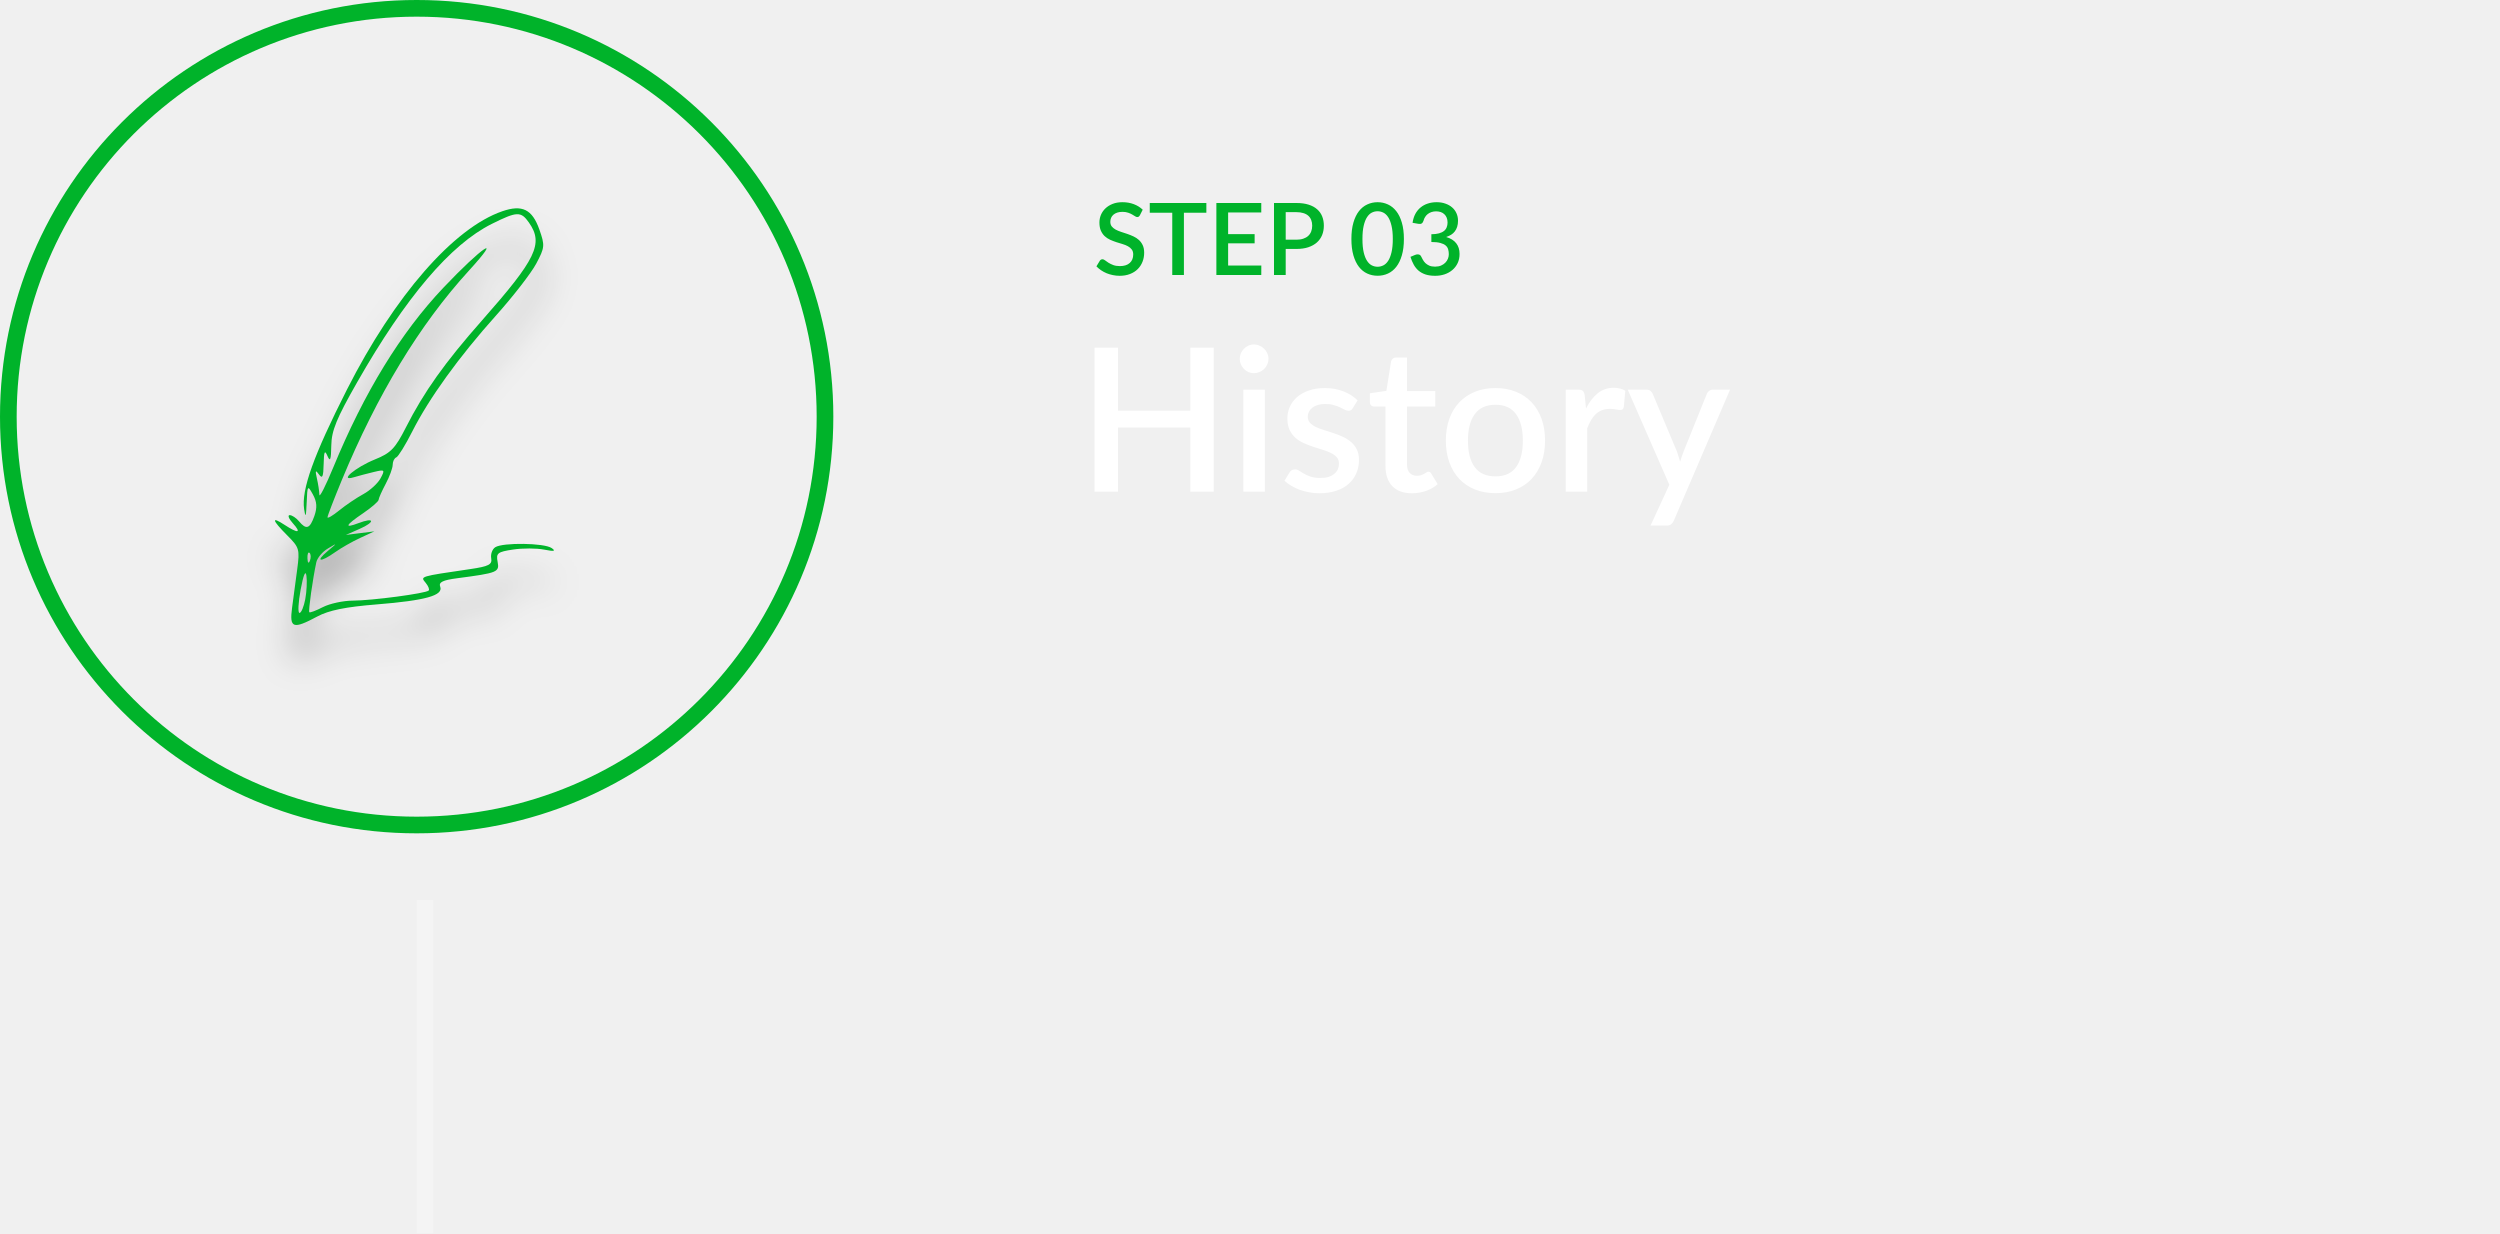
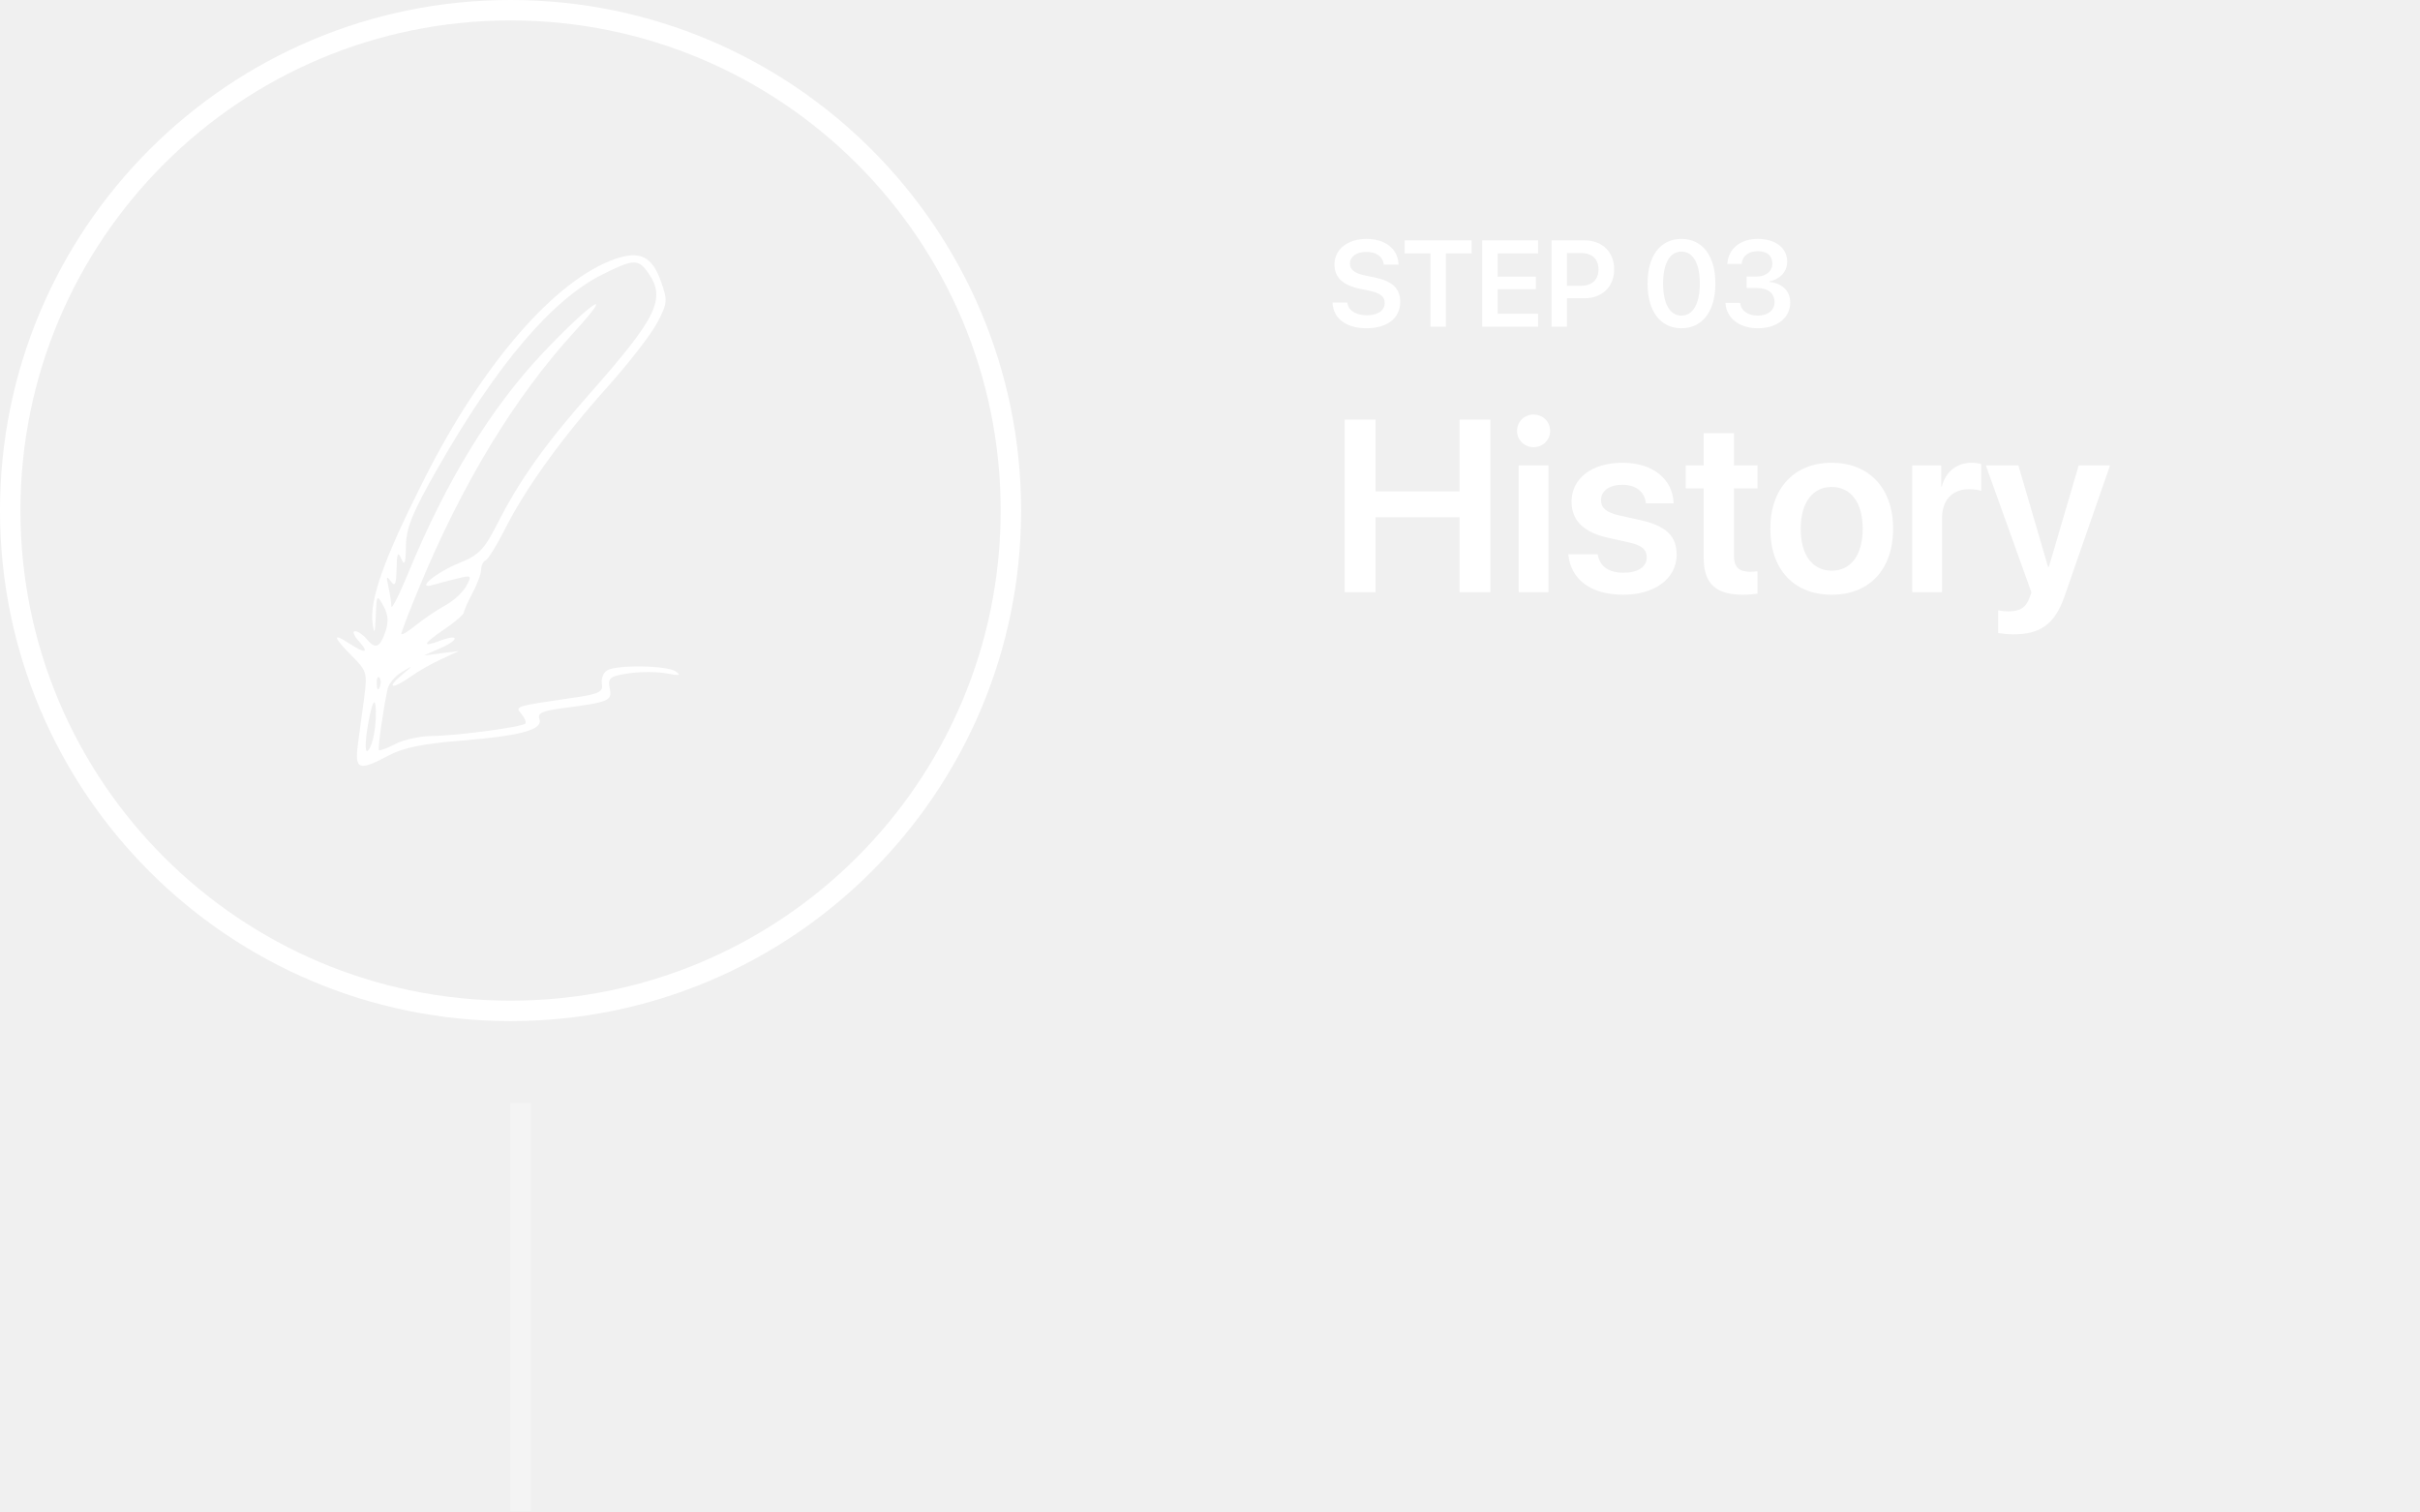
- <svg xmlns="http://www.w3.org/2000/svg" width="300" height="148" viewBox="0 0 300 148" fill="none">
-   <rect x="1" y="1" width="98" height="98" rx="49" stroke="#00B32A" stroke-width="2" />
-   <path d="M136.784 25.836C136.74 25.908 136.694 25.962 136.646 25.998C136.598 26.03 136.538 26.046 136.466 26.046C136.39 26.046 136.304 26.014 136.208 25.95C136.116 25.886 136 25.816 135.86 25.74C135.724 25.66 135.562 25.588 135.374 25.524C135.186 25.456 134.962 25.422 134.702 25.422C134.462 25.422 134.25 25.452 134.066 25.512C133.886 25.572 133.734 25.656 133.61 25.764C133.486 25.872 133.392 26 133.328 26.148C133.268 26.292 133.238 26.45 133.238 26.622C133.238 26.842 133.296 27.026 133.412 27.174C133.528 27.318 133.68 27.442 133.868 27.546C134.06 27.65 134.278 27.742 134.522 27.822C134.766 27.898 135.014 27.98 135.266 28.068C135.522 28.156 135.772 28.256 136.016 28.368C136.26 28.48 136.476 28.622 136.664 28.794C136.856 28.966 137.01 29.176 137.126 29.424C137.242 29.672 137.3 29.974 137.3 30.33C137.3 30.714 137.234 31.074 137.102 31.41C136.97 31.746 136.778 32.04 136.526 32.292C136.278 32.54 135.97 32.736 135.602 32.88C135.238 33.024 134.822 33.096 134.354 33.096C134.078 33.096 133.808 33.068 133.544 33.012C133.284 32.96 133.034 32.886 132.794 32.79C132.558 32.69 132.336 32.57 132.128 32.43C131.92 32.29 131.734 32.134 131.57 31.962L131.978 31.29C132.014 31.234 132.06 31.19 132.116 31.158C132.172 31.126 132.234 31.11 132.302 31.11C132.394 31.11 132.496 31.154 132.608 31.242C132.72 31.326 132.854 31.42 133.01 31.524C133.17 31.624 133.362 31.718 133.586 31.806C133.81 31.89 134.078 31.932 134.39 31.932C134.898 31.932 135.29 31.808 135.566 31.56C135.846 31.312 135.986 30.97 135.986 30.534C135.986 30.29 135.928 30.092 135.812 29.94C135.696 29.784 135.542 29.654 135.35 29.55C135.162 29.446 134.946 29.358 134.702 29.286C134.458 29.214 134.21 29.138 133.958 29.058C133.706 28.974 133.458 28.878 133.214 28.77C132.97 28.658 132.752 28.514 132.56 28.338C132.372 28.158 132.22 27.938 132.104 27.678C131.988 27.414 131.93 27.086 131.93 26.694C131.93 26.382 131.99 26.08 132.11 25.788C132.234 25.496 132.412 25.238 132.644 25.014C132.88 24.786 133.17 24.604 133.514 24.468C133.858 24.332 134.25 24.264 134.69 24.264C135.186 24.264 135.64 24.342 136.052 24.498C136.468 24.654 136.826 24.876 137.126 25.164L136.784 25.836ZM144.763 25.53H142.069V33H140.671V25.53H137.971V24.36H144.763V25.53ZM151.359 31.866L151.353 33H145.965V24.36H151.353V25.494H147.375V28.098H150.555V29.196H147.375V31.866H151.359ZM155.568 28.764C155.88 28.764 156.154 28.724 156.39 28.644C156.63 28.564 156.828 28.452 156.984 28.308C157.144 28.16 157.264 27.982 157.344 27.774C157.424 27.566 157.464 27.334 157.464 27.078C157.464 26.826 157.424 26.6 157.344 26.4C157.268 26.2 157.152 26.03 156.996 25.89C156.84 25.75 156.642 25.644 156.402 25.572C156.166 25.496 155.888 25.458 155.568 25.458H154.284V28.764H155.568ZM155.568 24.36C156.132 24.36 156.62 24.426 157.032 24.558C157.448 24.69 157.79 24.876 158.058 25.116C158.33 25.352 158.532 25.638 158.664 25.974C158.796 26.306 158.862 26.674 158.862 27.078C158.862 27.49 158.792 27.868 158.652 28.212C158.512 28.552 158.304 28.846 158.028 29.094C157.752 29.338 157.408 29.53 156.996 29.67C156.588 29.806 156.112 29.874 155.568 29.874H154.284V33H152.88V24.36H155.568ZM168.468 28.68C168.468 29.436 168.386 30.09 168.222 30.642C168.062 31.194 167.84 31.652 167.556 32.016C167.272 32.38 166.938 32.65 166.554 32.826C166.17 33.002 165.756 33.09 165.312 33.09C164.868 33.09 164.454 33.002 164.07 32.826C163.686 32.65 163.352 32.38 163.068 32.016C162.788 31.652 162.568 31.194 162.408 30.642C162.248 30.09 162.168 29.436 162.168 28.68C162.168 27.924 162.248 27.27 162.408 26.718C162.568 26.162 162.788 25.704 163.068 25.344C163.352 24.98 163.686 24.71 164.07 24.534C164.454 24.354 164.868 24.264 165.312 24.264C165.756 24.264 166.17 24.354 166.554 24.534C166.938 24.71 167.272 24.98 167.556 25.344C167.84 25.704 168.062 26.162 168.222 26.718C168.386 27.27 168.468 27.924 168.468 28.68ZM167.136 28.68C167.136 28.04 167.084 27.508 166.98 27.084C166.88 26.656 166.746 26.314 166.578 26.058C166.41 25.802 166.216 25.62 165.996 25.512C165.776 25.404 165.548 25.35 165.312 25.35C165.072 25.35 164.842 25.404 164.622 25.512C164.406 25.62 164.214 25.802 164.046 26.058C163.878 26.314 163.744 26.656 163.644 27.084C163.544 27.508 163.494 28.04 163.494 28.68C163.494 29.32 163.544 29.854 163.644 30.282C163.744 30.706 163.878 31.046 164.046 31.302C164.214 31.558 164.406 31.74 164.622 31.848C164.842 31.956 165.072 32.01 165.312 32.01C165.548 32.01 165.776 31.956 165.996 31.848C166.216 31.74 166.41 31.558 166.578 31.302C166.746 31.046 166.88 30.706 166.98 30.282C167.084 29.854 167.136 29.32 167.136 28.68ZM169.507 26.736C169.567 26.328 169.679 25.97 169.843 25.662C170.011 25.354 170.221 25.098 170.473 24.894C170.725 24.686 171.013 24.53 171.337 24.426C171.665 24.318 172.019 24.264 172.399 24.264C172.783 24.264 173.131 24.32 173.443 24.432C173.759 24.54 174.029 24.692 174.253 24.888C174.481 25.084 174.655 25.318 174.775 25.59C174.899 25.862 174.961 26.16 174.961 26.484C174.961 26.76 174.927 27.004 174.859 27.216C174.795 27.424 174.701 27.608 174.577 27.768C174.457 27.928 174.309 28.062 174.133 28.17C173.957 28.278 173.759 28.368 173.539 28.44C174.075 28.596 174.477 28.846 174.745 29.19C175.013 29.53 175.147 29.958 175.147 30.474C175.147 30.89 175.069 31.26 174.913 31.584C174.757 31.908 174.545 32.182 174.277 32.406C174.013 32.63 173.703 32.802 173.347 32.922C172.995 33.038 172.621 33.096 172.225 33.096C171.781 33.096 171.397 33.044 171.073 32.94C170.749 32.832 170.469 32.68 170.233 32.484C170.001 32.284 169.807 32.044 169.651 31.764C169.495 31.484 169.363 31.17 169.255 30.822L169.813 30.588C169.961 30.524 170.101 30.506 170.233 30.534C170.369 30.562 170.467 30.636 170.527 30.756C170.591 30.884 170.663 31.022 170.743 31.17C170.823 31.314 170.925 31.448 171.049 31.572C171.177 31.692 171.333 31.794 171.517 31.878C171.705 31.958 171.935 31.998 172.207 31.998C172.483 31.998 172.723 31.954 172.927 31.866C173.135 31.774 173.307 31.658 173.443 31.518C173.583 31.374 173.687 31.214 173.755 31.038C173.823 30.862 173.857 30.688 173.857 30.516C173.857 30.3 173.831 30.102 173.779 29.922C173.727 29.738 173.625 29.582 173.473 29.454C173.325 29.326 173.113 29.226 172.837 29.154C172.565 29.078 172.207 29.04 171.763 29.04V28.11C172.127 28.106 172.433 28.07 172.681 28.002C172.933 27.93 173.133 27.834 173.281 27.714C173.433 27.59 173.541 27.442 173.605 27.27C173.673 27.098 173.707 26.91 173.707 26.706C173.707 26.486 173.673 26.292 173.605 26.124C173.537 25.956 173.441 25.816 173.317 25.704C173.197 25.588 173.053 25.502 172.885 25.446C172.717 25.39 172.531 25.362 172.327 25.362C172.131 25.362 171.949 25.39 171.781 25.446C171.617 25.502 171.469 25.58 171.337 25.68C171.209 25.78 171.101 25.9 171.013 26.04C170.925 26.176 170.861 26.326 170.821 26.49C170.765 26.654 170.689 26.764 170.593 26.82C170.501 26.876 170.365 26.888 170.185 26.856L169.507 26.736Z" fill="#00B32A" />
-   <path d="M145.645 41.72V59H142.837V51.308H134.161V59H131.341V41.72H134.161V49.28H142.837V41.72H145.645ZM151.783 46.76V59H149.203V46.76H151.783ZM152.215 43.064C152.215 43.296 152.167 43.516 152.071 43.724C151.983 43.932 151.859 44.116 151.699 44.276C151.539 44.428 151.351 44.552 151.135 44.648C150.927 44.736 150.703 44.78 150.463 44.78C150.231 44.78 150.011 44.736 149.803 44.648C149.603 44.552 149.427 44.428 149.275 44.276C149.123 44.116 148.999 43.932 148.903 43.724C148.815 43.516 148.771 43.296 148.771 43.064C148.771 42.824 148.815 42.6 148.903 42.392C148.999 42.184 149.123 42.004 149.275 41.852C149.427 41.692 149.603 41.568 149.803 41.48C150.011 41.384 150.231 41.336 150.463 41.336C150.703 41.336 150.927 41.384 151.135 41.48C151.351 41.568 151.539 41.692 151.699 41.852C151.859 42.004 151.983 42.184 152.071 42.392C152.167 42.6 152.215 42.824 152.215 43.064ZM162.333 48.98C162.269 49.092 162.197 49.172 162.117 49.22C162.037 49.268 161.937 49.292 161.817 49.292C161.681 49.292 161.533 49.252 161.373 49.172C161.213 49.084 161.025 48.988 160.809 48.884C160.593 48.78 160.337 48.688 160.041 48.608C159.753 48.52 159.413 48.476 159.021 48.476C158.701 48.476 158.409 48.516 158.145 48.596C157.889 48.668 157.669 48.776 157.485 48.92C157.309 49.056 157.173 49.22 157.077 49.412C156.981 49.596 156.933 49.796 156.933 50.012C156.933 50.3 157.021 50.54 157.197 50.732C157.373 50.924 157.605 51.092 157.893 51.236C158.181 51.372 158.509 51.496 158.877 51.608C159.245 51.72 159.621 51.84 160.005 51.968C160.389 52.096 160.765 52.244 161.133 52.412C161.501 52.58 161.829 52.788 162.117 53.036C162.405 53.276 162.637 53.572 162.813 53.924C162.989 54.268 163.077 54.688 163.077 55.184C163.077 55.76 162.973 56.292 162.765 56.78C162.557 57.268 162.253 57.692 161.853 58.052C161.453 58.412 160.953 58.692 160.353 58.892C159.761 59.092 159.081 59.192 158.313 59.192C157.889 59.192 157.477 59.152 157.077 59.072C156.685 59 156.309 58.9 155.949 58.772C155.597 58.636 155.265 58.476 154.953 58.292C154.649 58.108 154.377 57.908 154.137 57.692L154.737 56.708C154.809 56.588 154.897 56.496 155.001 56.432C155.113 56.36 155.249 56.324 155.409 56.324C155.577 56.324 155.741 56.38 155.901 56.492C156.069 56.596 156.261 56.712 156.477 56.84C156.701 56.968 156.969 57.088 157.281 57.2C157.593 57.304 157.981 57.356 158.445 57.356C158.829 57.356 159.161 57.312 159.441 57.224C159.721 57.128 159.953 57 160.137 56.84C160.321 56.68 160.457 56.5 160.545 56.3C160.633 56.092 160.677 55.872 160.677 55.64C160.677 55.328 160.589 55.072 160.413 54.872C160.237 54.672 160.001 54.5 159.705 54.356C159.417 54.212 159.085 54.084 158.709 53.972C158.341 53.86 157.965 53.74 157.581 53.612C157.197 53.484 156.817 53.336 156.441 53.168C156.073 53 155.741 52.788 155.445 52.532C155.157 52.268 154.925 51.952 154.749 51.584C154.573 51.208 154.485 50.752 154.485 50.216C154.485 49.728 154.581 49.264 154.773 48.824C154.973 48.384 155.261 47.996 155.637 47.66C156.021 47.324 156.489 47.06 157.041 46.868C157.601 46.668 158.245 46.568 158.973 46.568C159.797 46.568 160.545 46.7 161.217 46.964C161.889 47.228 162.453 47.588 162.909 48.044L162.333 48.98ZM169.426 59.192C168.41 59.192 167.626 58.908 167.074 58.34C166.53 57.764 166.258 56.956 166.258 55.916V48.788H164.914C164.77 48.788 164.646 48.744 164.542 48.656C164.438 48.56 164.386 48.42 164.386 48.236V47.192L166.366 46.904L166.93 43.364C166.97 43.228 167.038 43.12 167.134 43.04C167.23 42.952 167.358 42.908 167.518 42.908H168.838V46.928H172.234V48.788H168.838V55.736C168.838 56.176 168.946 56.512 169.162 56.744C169.378 56.976 169.666 57.092 170.026 57.092C170.226 57.092 170.398 57.068 170.542 57.02C170.686 56.964 170.81 56.908 170.914 56.852C171.018 56.788 171.106 56.732 171.178 56.684C171.258 56.628 171.334 56.6 171.406 56.6C171.55 56.6 171.666 56.68 171.754 56.84L172.522 58.1C172.122 58.452 171.65 58.724 171.106 58.916C170.562 59.1 170.002 59.192 169.426 59.192ZM179.466 46.568C180.37 46.568 181.186 46.716 181.914 47.012C182.65 47.308 183.274 47.728 183.786 48.272C184.306 48.816 184.706 49.476 184.986 50.252C185.266 51.028 185.406 51.9 185.406 52.868C185.406 53.836 185.266 54.708 184.986 55.484C184.706 56.26 184.306 56.924 183.786 57.476C183.274 58.02 182.65 58.44 181.914 58.736C181.186 59.032 180.37 59.18 179.466 59.18C178.554 59.18 177.73 59.032 176.994 58.736C176.266 58.44 175.642 58.02 175.122 57.476C174.602 56.924 174.202 56.26 173.922 55.484C173.642 54.708 173.502 53.836 173.502 52.868C173.502 51.9 173.642 51.028 173.922 50.252C174.202 49.476 174.602 48.816 175.122 48.272C175.642 47.728 176.266 47.308 176.994 47.012C177.73 46.716 178.554 46.568 179.466 46.568ZM179.466 57.164C180.57 57.164 181.39 56.796 181.926 56.06C182.47 55.316 182.742 54.256 182.742 52.88C182.742 51.504 182.47 50.444 181.926 49.7C181.39 48.948 180.57 48.572 179.466 48.572C178.346 48.572 177.514 48.948 176.97 49.7C176.426 50.444 176.154 51.504 176.154 52.88C176.154 54.256 176.426 55.316 176.97 56.06C177.514 56.796 178.346 57.164 179.466 57.164ZM190.321 49.028C190.705 48.252 191.169 47.644 191.713 47.204C192.257 46.756 192.909 46.532 193.669 46.532C193.933 46.532 194.181 46.564 194.413 46.628C194.645 46.684 194.853 46.772 195.037 46.892L194.857 48.836C194.825 48.972 194.773 49.068 194.701 49.124C194.637 49.172 194.549 49.196 194.437 49.196C194.317 49.196 194.145 49.176 193.921 49.136C193.697 49.088 193.461 49.064 193.213 49.064C192.853 49.064 192.533 49.116 192.253 49.22C191.981 49.324 191.733 49.476 191.509 49.676C191.293 49.876 191.101 50.12 190.933 50.408C190.765 50.696 190.609 51.024 190.465 51.392V59H187.885V46.76H189.385C189.657 46.76 189.845 46.812 189.949 46.916C190.053 47.012 190.125 47.184 190.165 47.432L190.321 49.028ZM207.604 46.76L200.86 62.48C200.772 62.664 200.664 62.808 200.536 62.912C200.416 63.016 200.228 63.068 199.972 63.068H198.064L200.32 58.172L195.328 46.76H197.572C197.788 46.76 197.952 46.812 198.064 46.916C198.184 47.012 198.272 47.128 198.328 47.264L201.244 54.212C201.316 54.412 201.38 54.612 201.436 54.812C201.5 55.004 201.56 55.204 201.616 55.412C201.68 55.204 201.744 55 201.808 54.8C201.872 54.6 201.944 54.4 202.024 54.2L204.82 47.264C204.876 47.12 204.968 47 205.096 46.904C205.232 46.808 205.38 46.76 205.54 46.76H207.604Z" fill="white" />
+ <svg xmlns="http://www.w3.org/2000/svg" width="237" height="148" viewBox="0 0 237 148" fill="none">
+   <rect x="1" y="1" width="98" height="98" rx="49" stroke="white" stroke-width="2" />
+   <path d="M133.822 32.147C135.885 32.147 137.127 31.145 137.127 29.568V29.562C137.127 28.244 136.359 27.529 134.602 27.166L133.688 26.979C132.668 26.768 132.205 26.416 132.205 25.818V25.812C132.205 25.139 132.82 24.676 133.811 24.67C134.76 24.67 135.41 25.109 135.51 25.848L135.521 25.918H136.969L136.963 25.818C136.875 24.371 135.668 23.398 133.822 23.398C132 23.398 130.693 24.406 130.688 25.895V25.9C130.688 27.16 131.508 27.934 133.172 28.279L134.08 28.467C135.17 28.695 135.609 29.035 135.609 29.668V29.674C135.609 30.4 134.941 30.875 133.875 30.875C132.814 30.875 132.07 30.424 131.959 29.697L131.947 29.627H130.5L130.506 29.715C130.605 31.232 131.883 32.147 133.822 32.147ZM140.092 32H141.598V24.816H144.123V23.545H137.561V24.816H140.092V32ZM145.16 32H150.633V30.729H146.672V28.32H150.416V27.096H146.672V24.816H150.633V23.545H145.16V32ZM151.945 32H153.457V29.205H155.203C156.914 29.205 158.08 28.068 158.08 26.381V26.369C158.08 24.676 156.914 23.545 155.203 23.545H151.945V32ZM154.828 24.781C155.912 24.781 156.545 25.361 156.545 26.375V26.387C156.545 27.4 155.912 27.986 154.828 27.986H153.457V24.781H154.828ZM164.672 32.147C166.74 32.147 167.994 30.465 167.994 27.775V27.764C167.994 25.074 166.74 23.398 164.672 23.398C162.598 23.398 161.35 25.074 161.35 27.764V27.775C161.35 30.465 162.598 32.147 164.672 32.147ZM164.672 30.91C163.529 30.91 162.873 29.727 162.873 27.775V27.764C162.873 25.812 163.529 24.641 164.672 24.641C165.809 24.641 166.471 25.812 166.471 27.764V27.775C166.471 29.727 165.809 30.91 164.672 30.91ZM172.166 32.147C174.035 32.147 175.324 31.115 175.324 29.645V29.633C175.324 28.461 174.498 27.723 173.25 27.605V27.576C174.264 27.365 175.025 26.668 175.025 25.619V25.607C175.025 24.295 173.895 23.398 172.148 23.398C170.443 23.398 169.289 24.348 169.166 25.777L169.16 25.848H170.566L170.572 25.789C170.648 25.062 171.258 24.6 172.148 24.6C173.057 24.6 173.572 25.045 173.572 25.807V25.818C173.572 26.557 172.951 27.084 172.02 27.084H171.053V28.209H172.055C173.133 28.209 173.789 28.701 173.789 29.592V29.604C173.789 30.371 173.139 30.91 172.16 30.91C171.17 30.91 170.514 30.412 170.432 29.727L170.426 29.662H168.979L168.984 29.732C169.102 31.15 170.309 32.147 172.166 32.147Z" fill="white" />
+   <path d="M131.691 58H134.715V50.664H142.941V58H145.953V41.09H142.941V48.121H134.715V41.09H131.691V58ZM150.195 43.797C151.109 43.797 151.812 43.07 151.812 42.203C151.812 41.312 151.109 40.598 150.195 40.598C149.281 40.598 148.566 41.312 148.566 42.203C148.566 43.07 149.281 43.797 150.195 43.797ZM148.73 58H151.648V45.578H148.73V58ZM158.984 58.246C162.031 58.246 164.199 56.676 164.199 54.332V54.32C164.199 52.516 163.203 51.508 160.637 50.934L158.562 50.477C157.273 50.184 156.793 49.715 156.793 49V48.988C156.793 48.074 157.602 47.477 158.891 47.477C160.25 47.477 161.047 48.203 161.176 49.199L161.188 49.293H163.906L163.895 49.164C163.789 47.02 161.984 45.32 158.891 45.32C155.891 45.32 153.91 46.855 153.91 49.129V49.141C153.91 50.98 155.105 52.141 157.484 52.668L159.547 53.125C160.836 53.418 161.27 53.84 161.27 54.59V54.602C161.27 55.516 160.414 56.09 158.996 56.09C157.52 56.09 156.711 55.457 156.488 54.391L156.465 54.285H153.594L153.605 54.391C153.863 56.699 155.727 58.246 158.984 58.246ZM170.68 58.246C171.266 58.246 171.781 58.188 172.121 58.141V55.949C171.922 55.961 171.699 55.996 171.418 55.996C170.352 55.996 169.812 55.609 169.812 54.391V47.828H172.121V45.578H169.812V42.426H166.848V45.578H165.09V47.828H166.848V54.637C166.848 57.191 168.078 58.246 170.68 58.246ZM179.387 58.246C183.031 58.246 185.398 55.82 185.398 51.789V51.766C185.398 47.758 182.996 45.32 179.375 45.32C175.766 45.32 173.375 47.781 173.375 51.766V51.789C173.375 55.809 175.73 58.246 179.387 58.246ZM179.398 55.891C177.535 55.891 176.352 54.402 176.352 51.789V51.766C176.352 49.188 177.559 47.688 179.375 47.688C181.227 47.688 182.422 49.176 182.422 51.766V51.789C182.422 54.391 181.238 55.891 179.398 55.891ZM187.273 58H190.191V50.723C190.191 48.977 191.188 47.91 192.84 47.91C193.332 47.91 193.777 47.98 194.023 48.074V45.438C193.801 45.379 193.461 45.32 193.098 45.32C191.633 45.32 190.543 46.199 190.168 47.652H190.109V45.578H187.273V58ZM197.188 62.125C199.777 62.125 201.23 61.152 202.18 58.422L206.645 45.578H203.574L200.656 55.516H200.574L197.668 45.578H194.48L198.945 58.012L198.77 58.516C198.395 59.559 197.773 59.875 196.66 59.875C196.25 59.875 195.91 59.816 195.688 59.77V61.996C196.039 62.055 196.625 62.125 197.188 62.125Z" fill="white" />
  <line x1="51" y1="108" x2="51" y2="148" stroke="white" stroke-opacity="0.3" stroke-width="2" />
-   <g filter="url(#filter0_d)">
-     <path fill-rule="evenodd" clip-rule="evenodd" d="M60.282 25.348C54.438 27.356 47.331 35.51 41.646 46.726C37.62 54.67 36.151 58.769 36.495 61.098C36.658 62.207 36.73 62.03 36.8 60.349C36.886 58.226 36.913 58.191 37.549 59.339C38.029 60.206 38.078 60.904 37.729 61.907C37.186 63.462 36.757 63.611 35.877 62.55C35.542 62.147 35.041 61.816 34.764 61.816C34.486 61.816 34.657 62.257 35.144 62.794C36.213 63.976 35.787 64.057 34.149 62.983C32.505 61.906 32.635 62.411 34.475 64.251C35.922 65.699 35.988 65.923 35.665 68.323C35.477 69.72 35.199 71.798 35.047 72.941C34.723 75.393 35.159 75.543 38.069 73.983C39.465 73.235 41.448 72.831 45.21 72.529C51.077 72.057 53.229 71.453 52.823 70.394C52.621 69.869 53.131 69.617 54.851 69.391C59.728 68.75 59.952 68.658 59.712 67.41C59.515 66.378 59.712 66.223 61.576 65.944C62.722 65.772 64.396 65.776 65.294 65.954C66.504 66.193 66.738 66.144 66.195 65.766C65.319 65.155 60.355 65.082 59.434 65.666C59.077 65.892 58.857 66.487 58.945 66.988C59.078 67.748 58.662 67.963 56.415 68.293C50.31 69.19 50.429 69.154 51.07 69.926C51.397 70.32 51.565 70.742 51.443 70.864C51.097 71.21 44.669 72.065 42.332 72.076C41.176 72.081 39.56 72.432 38.741 72.855C37.923 73.278 37.192 73.553 37.116 73.466C36.985 73.316 37.52 69.508 37.958 67.472C38.07 66.951 38.693 66.209 39.342 65.822C40.517 65.123 40.517 65.124 39.3 66.147C37.772 67.431 38.45 67.519 40.211 66.266C40.929 65.754 42.284 64.982 43.221 64.55L44.924 63.764L43.212 63.978L41.501 64.193L43.147 63.469C45.052 62.631 44.958 62.038 43.036 62.769C41.24 63.452 41.425 63.047 43.579 61.584C44.588 60.898 45.422 60.175 45.433 59.977C45.444 59.778 45.829 58.912 46.289 58.051C46.748 57.19 47.124 56.163 47.124 55.769C47.124 55.375 47.317 54.979 47.552 54.889C47.787 54.799 48.648 53.406 49.464 51.792C51.488 47.789 55.074 42.823 59.526 37.856C61.575 35.569 63.744 32.771 64.347 31.637C65.379 29.694 65.401 29.457 64.719 27.53C63.865 25.119 62.665 24.528 60.282 25.348ZM63.478 26.718C65.242 29.236 64.37 31.053 57.849 38.441C53.356 43.533 50.881 47.014 48.702 51.303C47.423 53.821 46.899 54.363 44.998 55.129C42.656 56.072 40.58 57.835 42.483 57.265C43.019 57.105 44.086 56.823 44.854 56.639C46.179 56.322 46.221 56.361 45.667 57.397C45.346 57.996 44.415 58.852 43.597 59.296C42.78 59.741 41.479 60.62 40.706 61.249C39.932 61.878 39.3 62.25 39.3 62.077C39.3 61.903 40.075 59.89 41.021 57.604C45.269 47.343 50.366 38.941 56.257 32.491C60.478 27.869 57.87 29.607 53.209 34.522C48.106 39.902 43.702 47.089 39.999 56.077C39.087 58.292 38.333 59.775 38.325 59.372C38.316 58.968 38.183 58.088 38.029 57.416C37.809 56.457 37.862 56.352 38.272 56.927C38.682 57.5 38.805 57.232 38.838 55.704C38.871 54.16 38.969 53.954 39.3 54.726C39.62 55.47 39.729 55.171 39.755 53.477C39.783 51.676 40.378 50.218 42.867 45.857C48.681 35.668 54.069 29.332 59.021 26.865C62.051 25.354 62.513 25.339 63.478 26.718ZM37.189 67.287C37.033 67.677 36.917 67.561 36.894 66.992C36.873 66.476 36.988 66.188 37.151 66.35C37.313 66.512 37.331 66.934 37.189 67.287ZM36.631 71.905C36.461 72.811 36.149 73.552 35.938 73.552C35.728 73.552 35.791 72.287 36.08 70.741C36.41 68.973 36.667 68.361 36.773 69.093C36.864 69.734 36.801 70.999 36.631 71.905Z" fill="#00B32A" />
-   </g>
-   <defs>
-     <filter id="filter0_d" x="29" y="25" width="41.472" height="58" filterUnits="userSpaceOnUse" color-interpolation-filters="sRGB">
-       <feFlood flood-opacity="0" result="BackgroundImageFix" />
-       <feColorMatrix in="SourceAlpha" type="matrix" values="0 0 0 0 0 0 0 0 0 0 0 0 0 0 0 0 0 0 127 0" />
-       <feOffset dy="4" />
-       <feGaussianBlur stdDeviation="2" />
-       <feColorMatrix type="matrix" values="0 0 0 0 0 0 0 0 0 0 0 0 0 0 0 0 0 0 0.25 0" />
-       <feBlend mode="normal" in2="BackgroundImageFix" result="effect1_dropShadow" />
-       <feBlend mode="normal" in="SourceGraphic" in2="effect1_dropShadow" result="shape" />
-     </filter>
-   </defs>
+   <path fill-rule="evenodd" clip-rule="evenodd" d="M60.282 25.348C54.438 27.356 47.331 35.51 41.646 46.726C37.62 54.67 36.151 58.769 36.495 61.098C36.658 62.207 36.73 62.03 36.8 60.349C36.886 58.226 36.913 58.191 37.549 59.339C38.029 60.206 38.078 60.904 37.729 61.907C37.186 63.462 36.757 63.611 35.877 62.55C35.542 62.147 35.041 61.816 34.764 61.816C34.486 61.816 34.657 62.257 35.144 62.794C36.213 63.976 35.787 64.057 34.149 62.983C32.505 61.906 32.635 62.411 34.475 64.251C35.922 65.699 35.988 65.923 35.665 68.323C35.477 69.72 35.199 71.798 35.047 72.941C34.723 75.393 35.159 75.543 38.069 73.983C39.465 73.235 41.448 72.831 45.21 72.529C51.077 72.057 53.229 71.453 52.823 70.394C52.621 69.869 53.131 69.617 54.851 69.391C59.728 68.75 59.952 68.658 59.712 67.41C59.515 66.378 59.712 66.223 61.576 65.944C62.722 65.772 64.396 65.776 65.294 65.954C66.504 66.193 66.738 66.144 66.195 65.766C65.319 65.155 60.355 65.082 59.434 65.666C59.077 65.892 58.857 66.487 58.945 66.988C59.078 67.748 58.662 67.963 56.415 68.293C50.31 69.19 50.429 69.154 51.07 69.926C51.397 70.32 51.565 70.742 51.443 70.864C51.097 71.21 44.669 72.065 42.332 72.076C41.176 72.081 39.56 72.432 38.741 72.855C37.923 73.278 37.192 73.553 37.116 73.466C36.985 73.316 37.52 69.508 37.958 67.472C38.07 66.951 38.693 66.209 39.342 65.822C40.517 65.123 40.517 65.124 39.3 66.147C37.772 67.431 38.45 67.519 40.211 66.266C40.929 65.754 42.284 64.982 43.221 64.55L44.924 63.764L43.212 63.978L41.501 64.193L43.147 63.469C45.052 62.631 44.958 62.038 43.036 62.769C41.24 63.452 41.425 63.047 43.579 61.584C44.588 60.898 45.422 60.175 45.433 59.977C45.444 59.778 45.829 58.912 46.289 58.051C46.748 57.19 47.124 56.163 47.124 55.769C47.124 55.375 47.317 54.979 47.552 54.889C47.787 54.799 48.648 53.406 49.464 51.792C51.488 47.789 55.074 42.823 59.526 37.856C61.575 35.569 63.744 32.771 64.347 31.637C65.379 29.694 65.401 29.457 64.719 27.53C63.865 25.119 62.665 24.528 60.282 25.348ZM63.478 26.718C65.242 29.236 64.37 31.053 57.849 38.441C53.356 43.533 50.881 47.014 48.702 51.303C47.423 53.821 46.899 54.363 44.998 55.129C42.656 56.072 40.58 57.835 42.483 57.265C43.019 57.105 44.086 56.823 44.854 56.639C46.179 56.322 46.221 56.361 45.667 57.397C45.346 57.996 44.415 58.852 43.597 59.296C42.78 59.741 41.479 60.62 40.706 61.249C39.932 61.878 39.3 62.25 39.3 62.077C39.3 61.903 40.075 59.89 41.021 57.604C45.269 47.343 50.366 38.941 56.257 32.491C60.478 27.869 57.87 29.607 53.209 34.522C48.106 39.902 43.702 47.089 39.999 56.077C39.087 58.292 38.333 59.775 38.325 59.372C38.316 58.968 38.183 58.088 38.029 57.416C37.809 56.457 37.862 56.352 38.272 56.927C38.682 57.5 38.805 57.232 38.838 55.704C38.871 54.16 38.969 53.954 39.3 54.726C39.62 55.47 39.729 55.171 39.755 53.477C39.783 51.676 40.378 50.218 42.867 45.857C48.681 35.668 54.069 29.332 59.021 26.865C62.051 25.354 62.513 25.339 63.478 26.718ZM37.189 67.287C37.033 67.677 36.917 67.561 36.894 66.992C36.873 66.476 36.988 66.188 37.151 66.35C37.313 66.512 37.331 66.934 37.189 67.287ZM36.631 71.905C36.461 72.811 36.149 73.552 35.938 73.552C35.728 73.552 35.791 72.287 36.08 70.741C36.41 68.973 36.667 68.361 36.773 69.093C36.864 69.734 36.801 70.999 36.631 71.905Z" fill="white" />
</svg>
